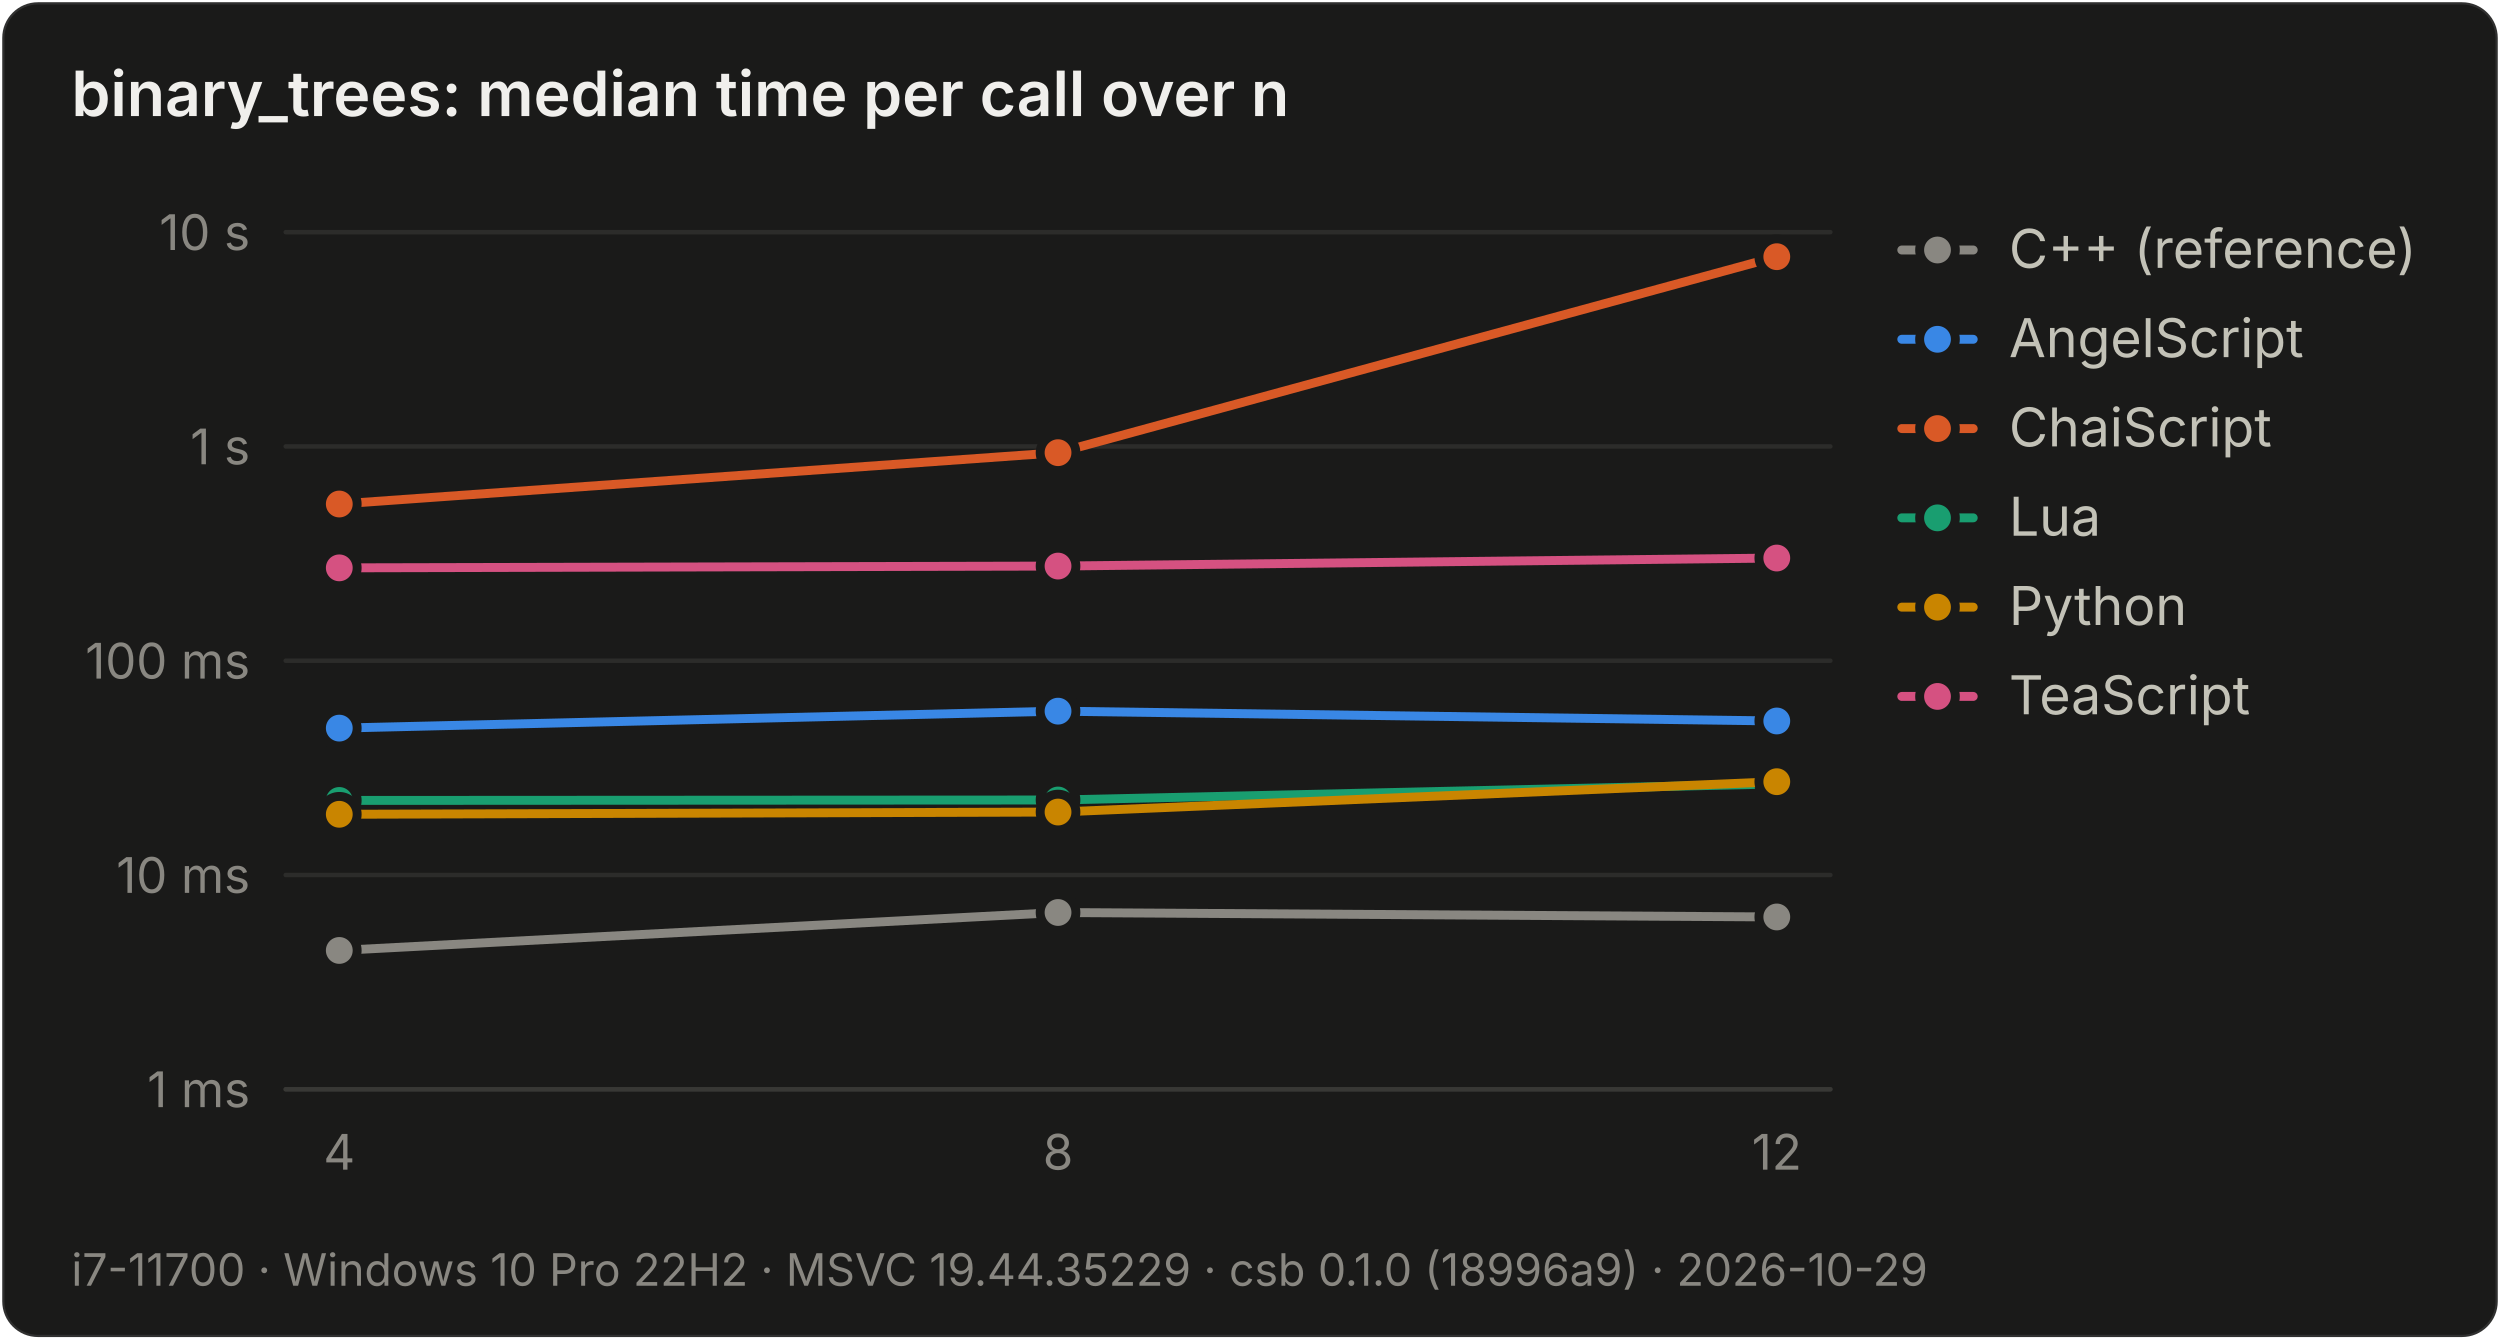
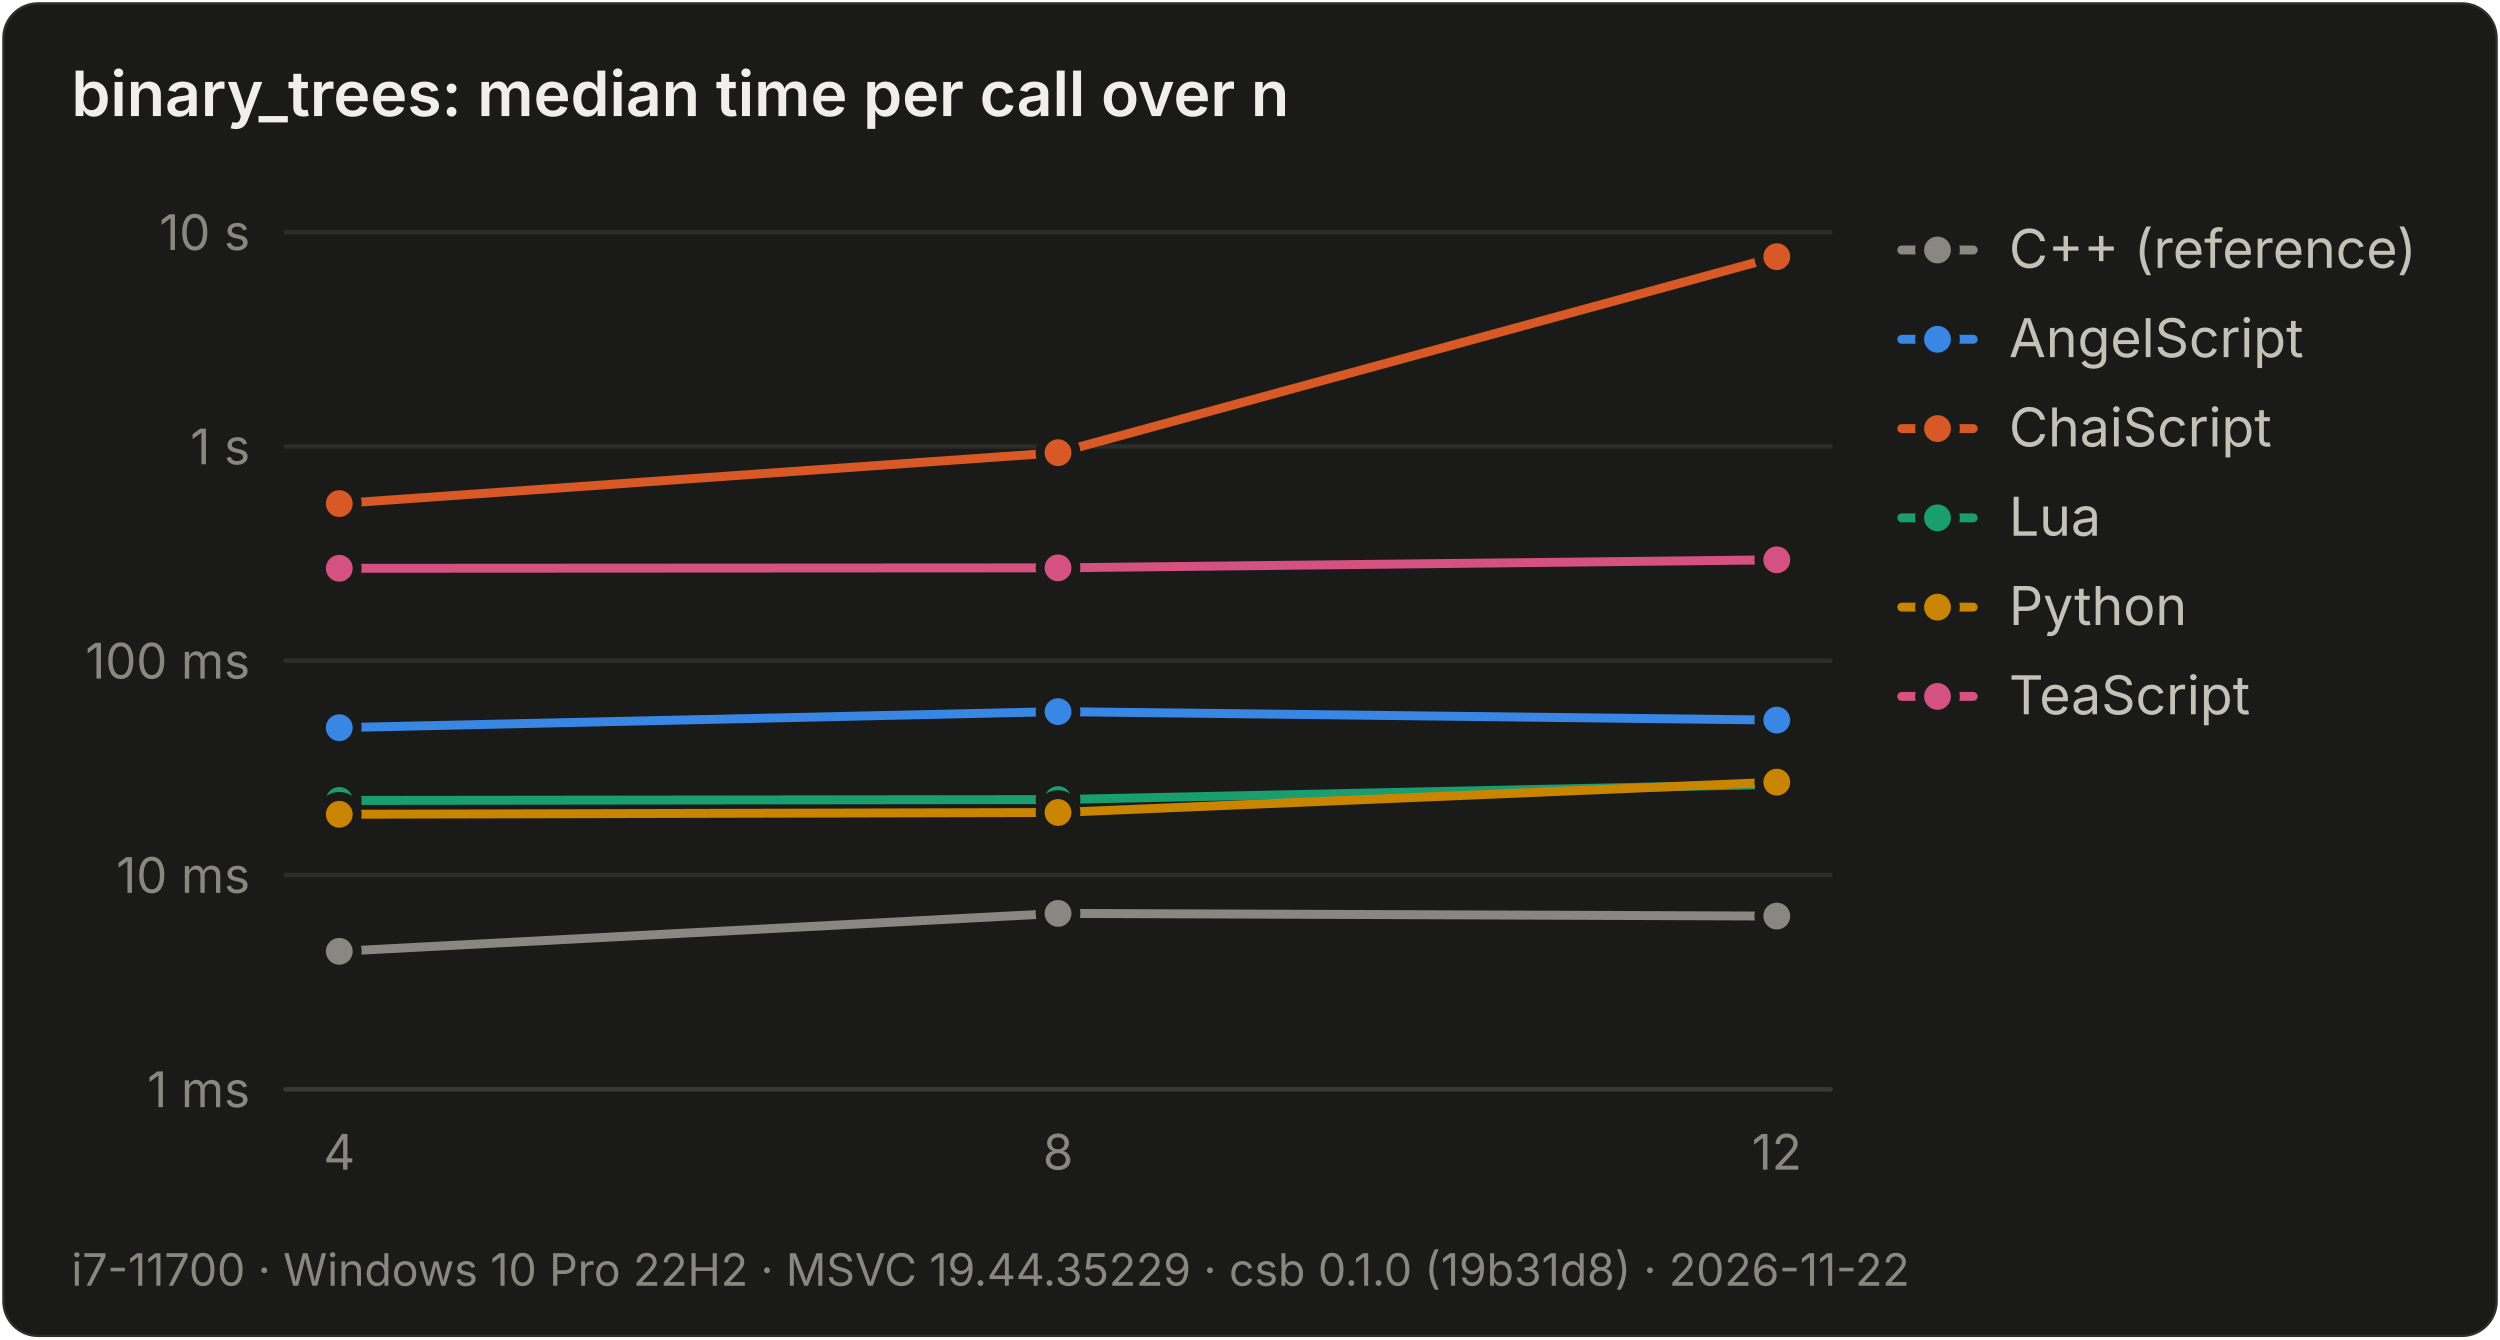
<svg xmlns="http://www.w3.org/2000/svg" width="560" height="300" viewBox="0 0 560 300" font-family="system-ui, -apple-system, &quot;Segoe UI&quot;, sans-serif" role="img">
  <rect x="0.5" y="0.5" width="559" height="299" rx="8" fill="#1a1a19" stroke="rgba(255,255,255,0.10)" />
  <text x="16.0" y="26.0" font-size="14" fill="#f0efec" text-anchor="start" font-weight="600">binary_trees: median time per call over n</text>
  <line x1="64.0" y1="244.0" x2="410.0" y2="244.0" stroke="#2c2c2a" stroke-width="1.0" stroke-linecap="round" />
  <text x="56.0" y="248.0" font-size="11" fill="#898781" text-anchor="end">1 ms</text>
  <line x1="64.0" y1="196.0" x2="410.0" y2="196.0" stroke="#2c2c2a" stroke-width="1.0" stroke-linecap="round" />
  <text x="56.0" y="200.0" font-size="11" fill="#898781" text-anchor="end">10 ms</text>
  <line x1="64.0" y1="148.0" x2="410.0" y2="148.0" stroke="#2c2c2a" stroke-width="1.0" stroke-linecap="round" />
  <text x="56.0" y="152.0" font-size="11" fill="#898781" text-anchor="end">100 ms</text>
  <line x1="64.0" y1="100.0" x2="410.0" y2="100.0" stroke="#2c2c2a" stroke-width="1.0" stroke-linecap="round" />
  <text x="56.0" y="104.0" font-size="11" fill="#898781" text-anchor="end">1 s</text>
  <line x1="64.0" y1="52.0" x2="410.0" y2="52.0" stroke="#2c2c2a" stroke-width="1.0" stroke-linecap="round" />
  <text x="56.0" y="56.0" font-size="11" fill="#898781" text-anchor="end">10 s</text>
  <line x1="64.0" y1="244.0" x2="410.0" y2="244.0" stroke="#383835" stroke-width="1.0" stroke-linecap="round" />
  <text x="76.0" y="262.0" font-size="11" fill="#898781" text-anchor="middle">4</text>
  <text x="237.0" y="262.0" font-size="11" fill="#898781" text-anchor="middle">8</text>
  <text x="398.0" y="262.0" font-size="11" fill="#898781" text-anchor="middle">12</text>
-   <polyline points="76.0,212.9 237.0,204.4 398.0,205.4" fill="none" stroke="#898781" stroke-width="2.0" stroke-linejoin="round" stroke-linecap="round" />
-   <circle cx="76.0" cy="212.9" r="4.0" fill="#898781" stroke="#1a1a19" stroke-width="2" />
-   <circle cx="237.0" cy="204.4" r="4.0" fill="#898781" stroke="#1a1a19" stroke-width="2" />
-   <circle cx="398.0" cy="205.4" r="4.0" fill="#898781" stroke="#1a1a19" stroke-width="2" />
+   <polyline points="76.0,213.1 237.0,204.6 398.0,205.2" fill="none" stroke="#898781" stroke-width="2.0" stroke-linejoin="round" stroke-linecap="round" />
+   <circle cx="76.0" cy="213.1" r="4.0" fill="#898781" stroke="#1a1a19" stroke-width="2" />
+   <circle cx="237.0" cy="204.6" r="4.0" fill="#898781" stroke="#1a1a19" stroke-width="2" />
+   <circle cx="398.0" cy="205.2" r="4.0" fill="#898781" stroke="#1a1a19" stroke-width="2" />
  <line x1="426.0" y1="56.0" x2="442.0" y2="56.0" stroke="#898781" stroke-width="2" stroke-linecap="round" />
  <circle cx="434.0" cy="56.0" r="4.0" fill="#898781" stroke="#1a1a19" stroke-width="2" />
  <text x="450.0" y="60.0" font-size="12" fill="#c3c2b7" text-anchor="start">C++ (reference)</text>
-   <polyline points="76.0,163.1 237.0,159.3 398.0,161.5" fill="none" stroke="#3987e5" stroke-width="2.0" stroke-linejoin="round" stroke-linecap="round" />
-   <circle cx="76.0" cy="163.1" r="4.0" fill="#3987e5" stroke="#1a1a19" stroke-width="2" />
-   <circle cx="237.0" cy="159.3" r="4.0" fill="#3987e5" stroke="#1a1a19" stroke-width="2" />
-   <circle cx="398.0" cy="161.5" r="4.0" fill="#3987e5" stroke="#1a1a19" stroke-width="2" />
+   <polyline points="76.0,163.0 237.0,159.4 398.0,161.3" fill="none" stroke="#3987e5" stroke-width="2.0" stroke-linejoin="round" stroke-linecap="round" />
+   <circle cx="76.0" cy="163.0" r="4.0" fill="#3987e5" stroke="#1a1a19" stroke-width="2" />
+   <circle cx="237.0" cy="159.4" r="4.0" fill="#3987e5" stroke="#1a1a19" stroke-width="2" />
+   <circle cx="398.0" cy="161.3" r="4.0" fill="#3987e5" stroke="#1a1a19" stroke-width="2" />
  <line x1="426.0" y1="76.0" x2="442.0" y2="76.0" stroke="#3987e5" stroke-width="2" stroke-linecap="round" />
  <circle cx="434.0" cy="76.0" r="4.0" fill="#3987e5" stroke="#1a1a19" stroke-width="2" />
  <text x="450.0" y="80.0" font-size="12" fill="#c3c2b7" text-anchor="start">AngelScript</text>
-   <polyline points="76.0,112.9 237.0,101.4 398.0,57.5" fill="none" stroke="#d95926" stroke-width="2.0" stroke-linejoin="round" stroke-linecap="round" />
-   <circle cx="76.0" cy="112.9" r="4.0" fill="#d95926" stroke="#1a1a19" stroke-width="2" />
+   <polyline points="76.0,112.8 237.0,101.4 398.0,57.5" fill="none" stroke="#d95926" stroke-width="2.0" stroke-linejoin="round" stroke-linecap="round" />
+   <circle cx="76.0" cy="112.8" r="4.0" fill="#d95926" stroke="#1a1a19" stroke-width="2" />
  <circle cx="237.0" cy="101.4" r="4.0" fill="#d95926" stroke="#1a1a19" stroke-width="2" />
  <circle cx="398.0" cy="57.5" r="4.0" fill="#d95926" stroke="#1a1a19" stroke-width="2" />
  <line x1="426.0" y1="96.0" x2="442.0" y2="96.0" stroke="#d95926" stroke-width="2" stroke-linecap="round" />
  <circle cx="434.0" cy="96.0" r="4.0" fill="#d95926" stroke="#1a1a19" stroke-width="2" />
  <text x="450.0" y="100.0" font-size="12" fill="#c3c2b7" text-anchor="start">ChaiScript</text>
-   <polyline points="76.0,179.3 237.0,179.2 398.0,175.6" fill="none" stroke="#199e70" stroke-width="2.0" stroke-linejoin="round" stroke-linecap="round" />
+   <polyline points="76.0,179.3 237.0,179.1 398.0,175.7" fill="none" stroke="#199e70" stroke-width="2.0" stroke-linejoin="round" stroke-linecap="round" />
  <circle cx="76.0" cy="179.3" r="4.0" fill="#199e70" stroke="#1a1a19" stroke-width="2" />
-   <circle cx="237.0" cy="179.2" r="4.0" fill="#199e70" stroke="#1a1a19" stroke-width="2" />
-   <circle cx="398.0" cy="175.6" r="4.0" fill="#199e70" stroke="#1a1a19" stroke-width="2" />
+   <circle cx="237.0" cy="179.1" r="4.0" fill="#199e70" stroke="#1a1a19" stroke-width="2" />
+   <circle cx="398.0" cy="175.7" r="4.0" fill="#199e70" stroke="#1a1a19" stroke-width="2" />
  <line x1="426.0" y1="116.0" x2="442.0" y2="116.0" stroke="#199e70" stroke-width="2" stroke-linecap="round" />
  <circle cx="434.0" cy="116.0" r="4.0" fill="#199e70" stroke="#1a1a19" stroke-width="2" />
  <text x="450.0" y="120.0" font-size="12" fill="#c3c2b7" text-anchor="start">Lua</text>
-   <polyline points="76.0,182.4 237.0,181.9 398.0,175.1" fill="none" stroke="#c98500" stroke-width="2.0" stroke-linejoin="round" stroke-linecap="round" />
+   <polyline points="76.0,182.4 237.0,182.0 398.0,175.2" fill="none" stroke="#c98500" stroke-width="2.0" stroke-linejoin="round" stroke-linecap="round" />
  <circle cx="76.0" cy="182.4" r="4.0" fill="#c98500" stroke="#1a1a19" stroke-width="2" />
-   <circle cx="237.0" cy="181.9" r="4.0" fill="#c98500" stroke="#1a1a19" stroke-width="2" />
-   <circle cx="398.0" cy="175.1" r="4.0" fill="#c98500" stroke="#1a1a19" stroke-width="2" />
+   <circle cx="237.0" cy="182.0" r="4.0" fill="#c98500" stroke="#1a1a19" stroke-width="2" />
+   <circle cx="398.0" cy="175.2" r="4.0" fill="#c98500" stroke="#1a1a19" stroke-width="2" />
  <line x1="426.0" y1="136.0" x2="442.0" y2="136.0" stroke="#c98500" stroke-width="2" stroke-linecap="round" />
  <circle cx="434.0" cy="136.0" r="4.0" fill="#c98500" stroke="#1a1a19" stroke-width="2" />
  <text x="450.0" y="140.0" font-size="12" fill="#c3c2b7" text-anchor="start">Python</text>
-   <polyline points="76.0,127.2 237.0,126.8 398.0,125.0" fill="none" stroke="#d55181" stroke-width="2.0" stroke-linejoin="round" stroke-linecap="round" />
-   <circle cx="76.0" cy="127.2" r="4.0" fill="#d55181" stroke="#1a1a19" stroke-width="2" />
-   <circle cx="237.0" cy="126.8" r="4.0" fill="#d55181" stroke="#1a1a19" stroke-width="2" />
-   <circle cx="398.0" cy="125.0" r="4.0" fill="#d55181" stroke="#1a1a19" stroke-width="2" />
+   <polyline points="76.0,127.3 237.0,127.2 398.0,125.4" fill="none" stroke="#d55181" stroke-width="2.0" stroke-linejoin="round" stroke-linecap="round" />
+   <circle cx="76.0" cy="127.3" r="4.0" fill="#d55181" stroke="#1a1a19" stroke-width="2" />
+   <circle cx="237.0" cy="127.2" r="4.0" fill="#d55181" stroke="#1a1a19" stroke-width="2" />
+   <circle cx="398.0" cy="125.4" r="4.0" fill="#d55181" stroke="#1a1a19" stroke-width="2" />
  <line x1="426.0" y1="156.0" x2="442.0" y2="156.0" stroke="#d55181" stroke-width="2" stroke-linecap="round" />
  <circle cx="434.0" cy="156.0" r="4.0" fill="#d55181" stroke="#1a1a19" stroke-width="2" />
  <text x="450.0" y="160.0" font-size="12" fill="#c3c2b7" text-anchor="start">TeaScript</text>
-   <text x="16.0" y="288.0" font-size="10" fill="#898781" text-anchor="start">i7-11700 · Windows 10 Pro 22H2 · MSVC 19.44.35229 · csb 0.1.0 (18996a9) · 2026-10-29</text>
+   <text x="16.0" y="288.0" font-size="10" fill="#898781" text-anchor="start">i7-11700 · Windows 10 Pro 22H2 · MSVC 19.44.35229 · csb 0.1.0 (19b31d8) · 2026-11-22</text>
</svg>
